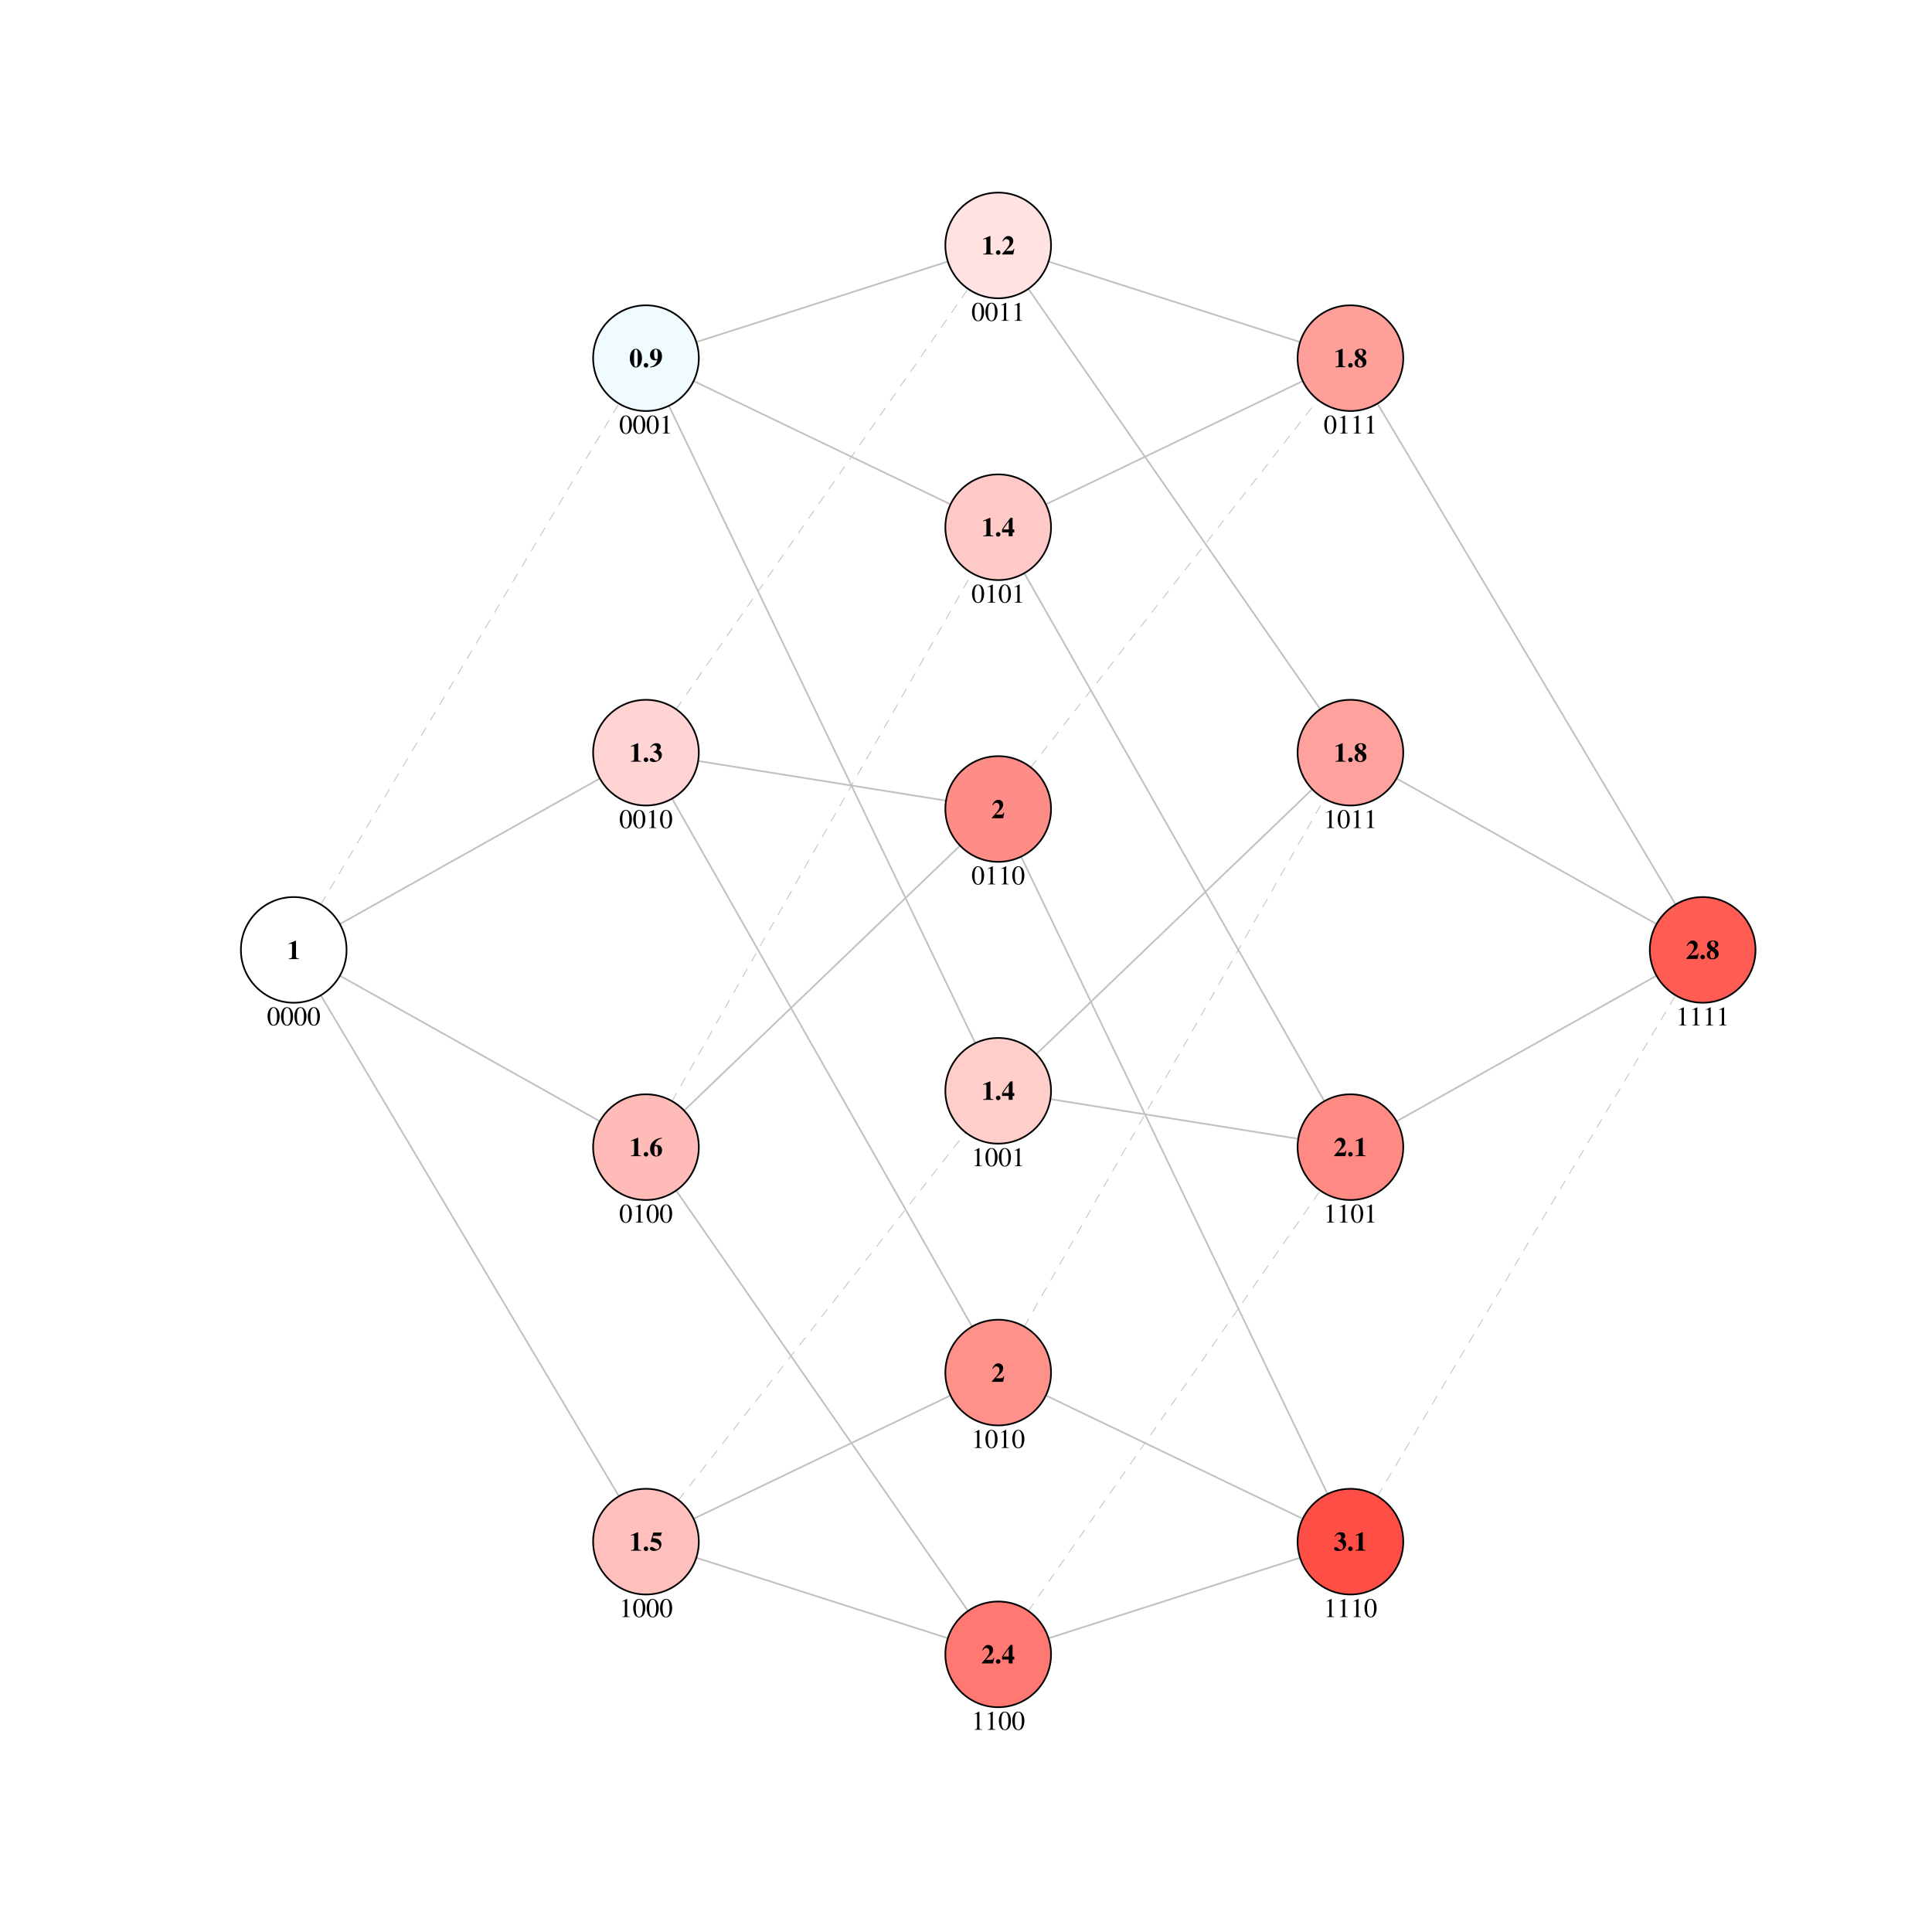
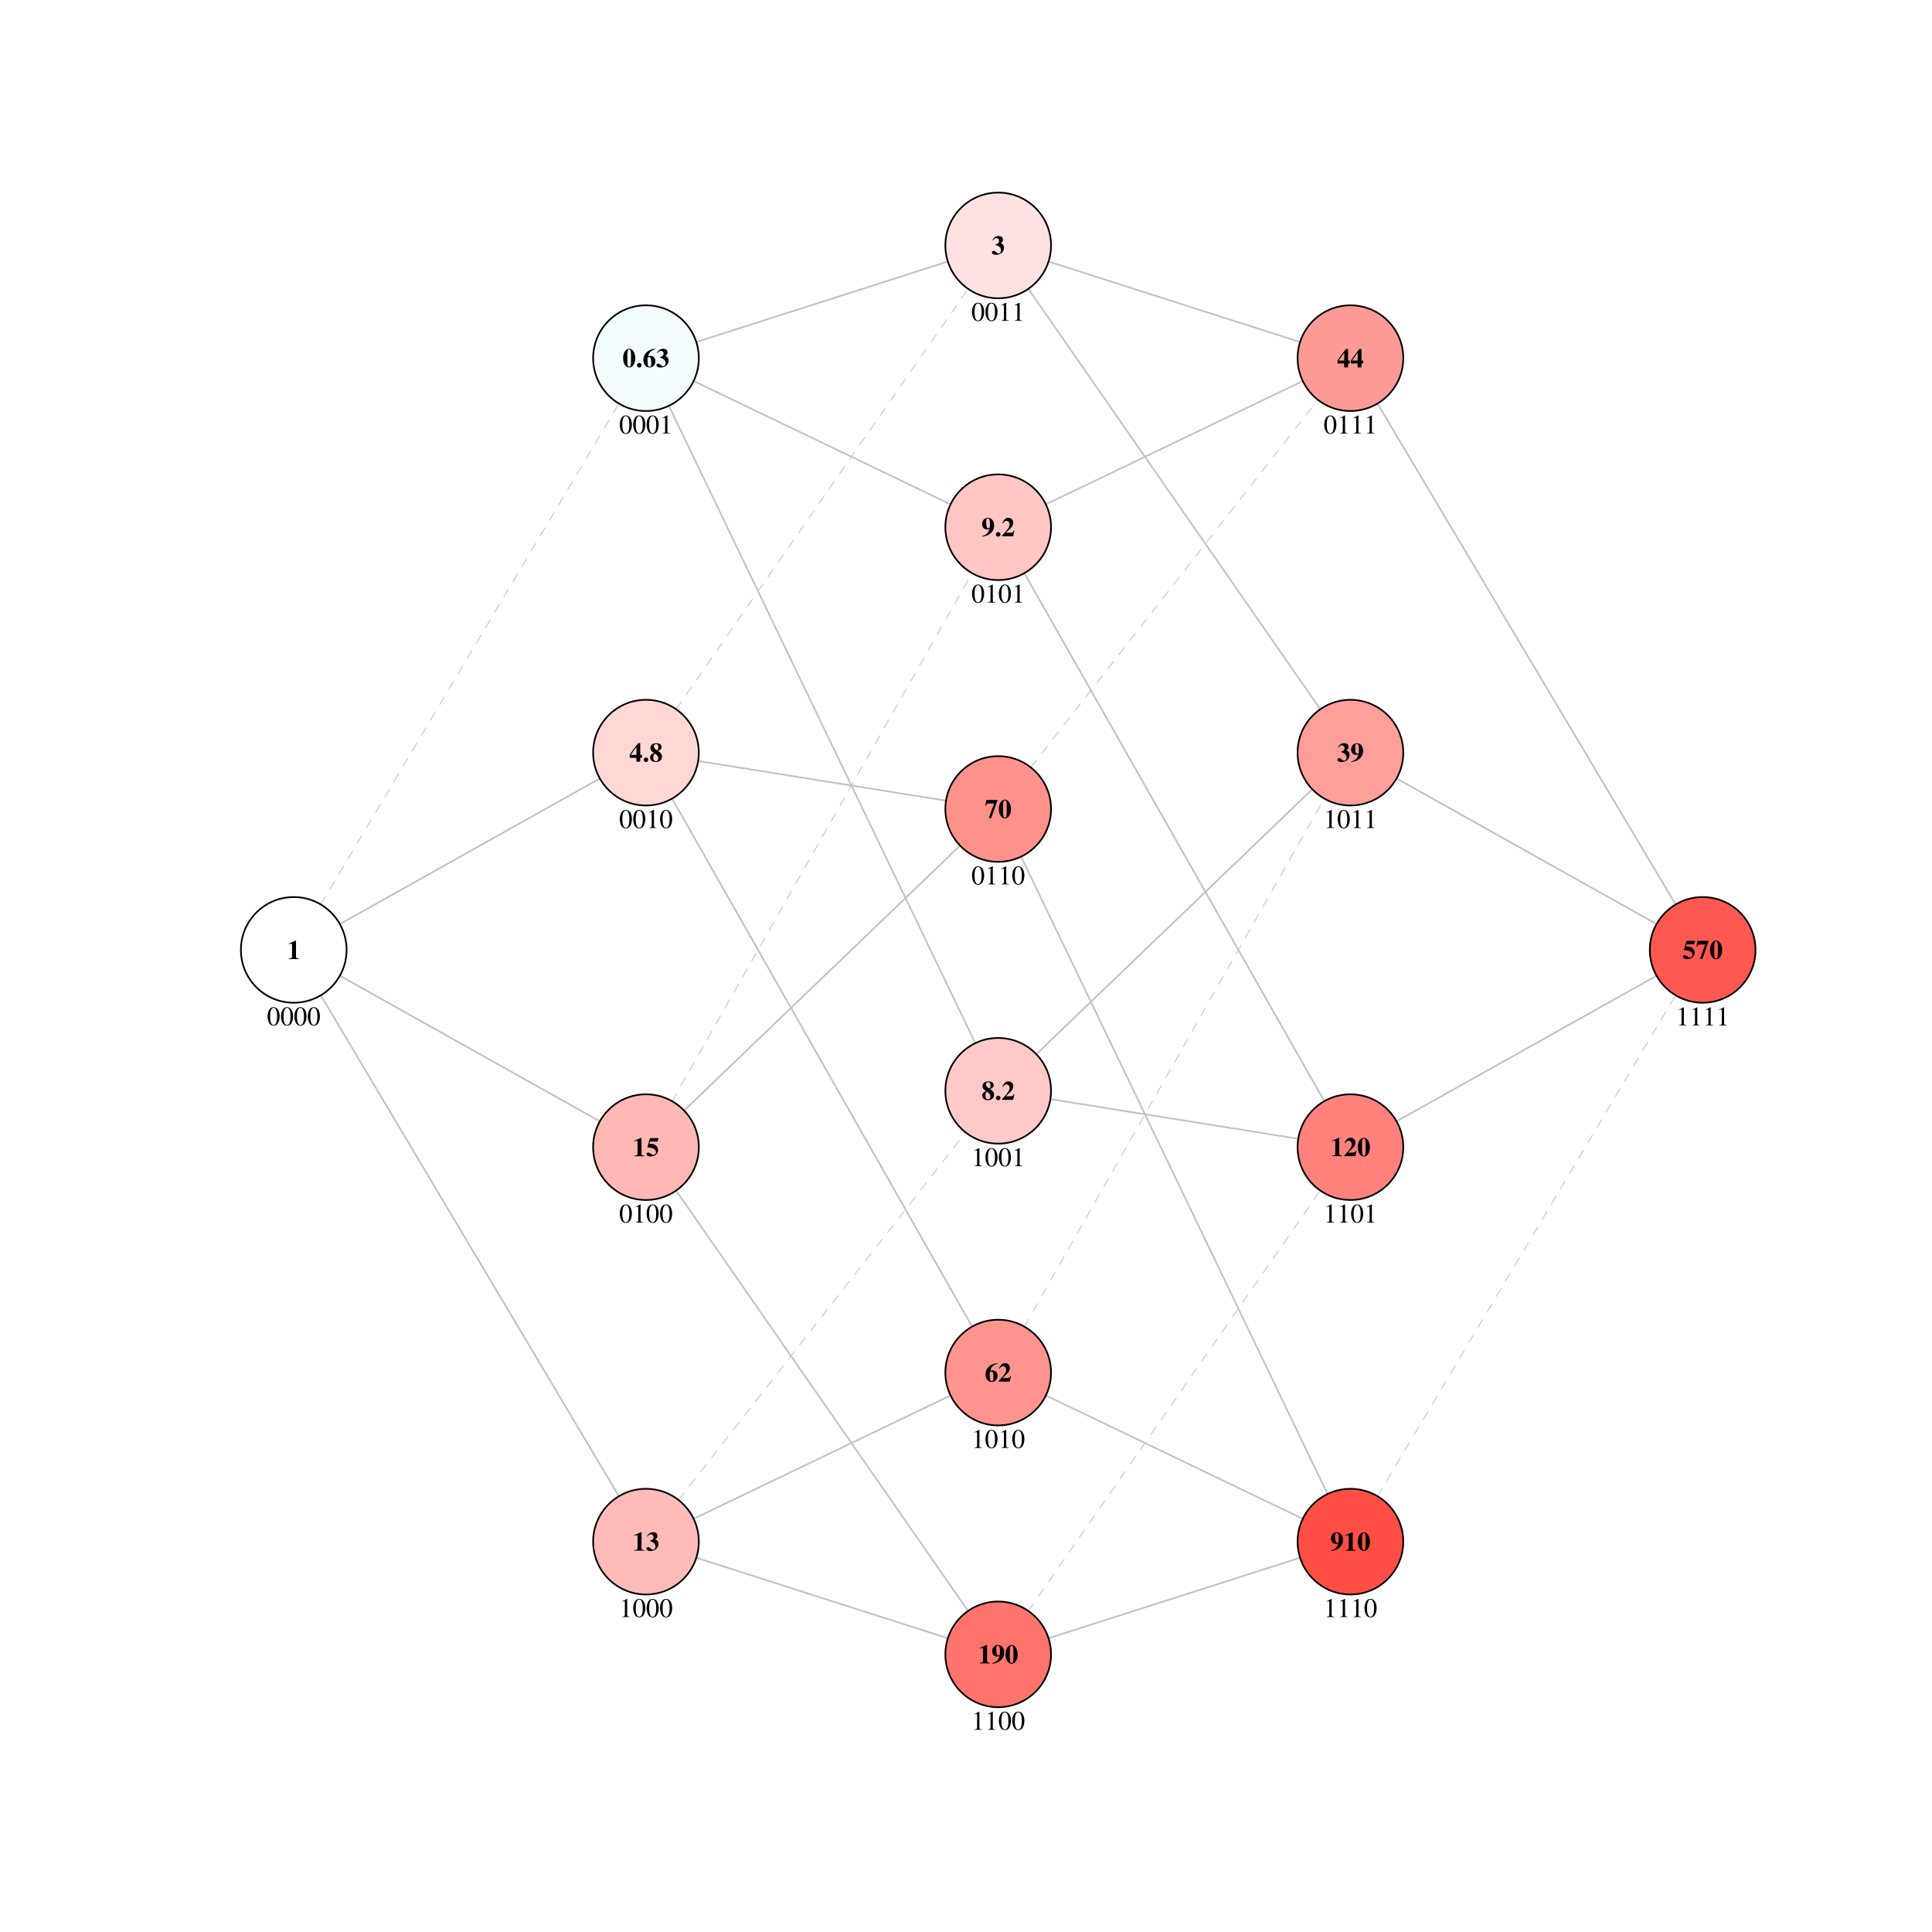
<svg xmlns="http://www.w3.org/2000/svg" class="svglite" width="864.00pt" height="864.00pt" viewBox="0 0 864.00 864.00">
  <defs>
    <style type="text/css">
    .svglite line, .svglite polyline, .svglite polygon, .svglite path, .svglite rect, .svglite circle {
      fill: none;
      stroke: #000000;
      stroke-linecap: round;
      stroke-linejoin: round;
      stroke-miterlimit: 10.00;
    }
  </style>
  </defs>
  <rect width="100%" height="100%" style="stroke: none; fill: #FFFFFF;" />
  <defs>
    <clipPath id="cpMC4wMHw4NjQuMDB8MC4wMHw4NjQuMDA=">
      <rect x="0.00" y="0.00" width="864.00" height="864.00" />
    </clipPath>
  </defs>
  <g clip-path="url(#cpMC4wMHw4NjQuMDB8MC4wMHw4NjQuMDA=)">
</g>
  <defs>
    <clipPath id="cpNTkuMDR8ODMzLjc2fDU5LjA0fDc5MC41Ng==">
      <rect x="59.04" y="59.04" width="774.72" height="731.52" />
    </clipPath>
  </defs>
  <g clip-path="url(#cpNTkuMDR8ODMzLjc2fDU5LjA0fDc5MC41Ng==)">
    <line x1="143.45" y1="404.50" x2="276.80" y2="180.47" style="stroke-width: 0.38; stroke: #C1C1C1; stroke-dasharray: 4.00,4.00;" />
    <line x1="151.98" y1="413.26" x2="268.27" y2="348.13" style="stroke-width: 0.75; stroke: #C1C1C1;" />
    <line x1="151.98" y1="436.34" x2="268.27" y2="501.47" style="stroke-width: 0.75; stroke: #C1C1C1;" />
    <line x1="143.45" y1="445.10" x2="276.80" y2="669.13" style="stroke-width: 0.75; stroke: #C1C1C1;" />
    <line x1="311.38" y1="152.97" x2="423.90" y2="116.96" style="stroke-width: 0.75; stroke: #C1C1C1;" />
    <line x1="310.18" y1="170.39" x2="425.10" y2="225.55" style="stroke-width: 0.75; stroke: #C1C1C1;" />
    <line x1="299.12" y1="181.46" x2="436.16" y2="466.51" style="stroke-width: 0.75; stroke: #C1C1C1;" />
    <line x1="302.36" y1="317.18" x2="432.92" y2="129.17" style="stroke-width: 0.38; stroke: #C1C1C1; stroke-dasharray: 4.00,4.00;" />
    <line x1="312.21" y1="340.32" x2="423.07" y2="358.06" style="stroke-width: 0.75; stroke: #C1C1C1;" />
    <line x1="300.55" y1="357.13" x2="434.73" y2="593.28" style="stroke-width: 0.75; stroke: #C1C1C1;" />
    <line x1="300.55" y1="492.47" x2="434.73" y2="256.32" style="stroke-width: 0.38; stroke: #C1C1C1; stroke-dasharray: 4.00,4.00;" />
    <line x1="305.93" y1="496.65" x2="429.36" y2="378.16" style="stroke-width: 0.75; stroke: #C1C1C1;" />
    <line x1="302.36" y1="532.42" x2="432.92" y2="720.43" style="stroke-width: 0.75; stroke: #C1C1C1;" />
    <line x1="303.43" y1="670.81" x2="431.85" y2="506.43" style="stroke-width: 0.38; stroke: #C1C1C1; stroke-dasharray: 4.00,4.00;" />
    <line x1="310.18" y1="679.21" x2="425.10" y2="624.05" style="stroke-width: 0.75; stroke: #C1C1C1;" />
    <line x1="311.38" y1="696.63" x2="423.90" y2="732.64" style="stroke-width: 0.75; stroke: #C1C1C1;" />
    <line x1="468.90" y1="116.96" x2="581.42" y2="152.97" style="stroke-width: 0.75; stroke: #C1C1C1;" />
    <line x1="459.88" y1="129.17" x2="590.44" y2="317.18" style="stroke-width: 0.75; stroke: #C1C1C1;" />
    <line x1="467.70" y1="225.55" x2="582.62" y2="170.39" style="stroke-width: 0.75; stroke: #C1C1C1;" />
    <line x1="458.07" y1="256.32" x2="592.25" y2="492.47" style="stroke-width: 0.75; stroke: #C1C1C1;" />
    <line x1="460.95" y1="343.17" x2="589.37" y2="178.79" style="stroke-width: 0.38; stroke: #C1C1C1; stroke-dasharray: 4.00,4.00;" />
    <line x1="456.64" y1="383.09" x2="593.68" y2="668.14" style="stroke-width: 0.75; stroke: #C1C1C1;" />
    <line x1="463.44" y1="471.44" x2="586.87" y2="352.95" style="stroke-width: 0.75; stroke: #C1C1C1;" />
    <line x1="469.73" y1="491.54" x2="580.59" y2="509.28" style="stroke-width: 0.75; stroke: #C1C1C1;" />
    <line x1="458.07" y1="593.28" x2="592.25" y2="357.13" style="stroke-width: 0.38; stroke: #C1C1C1; stroke-dasharray: 4.00,4.00;" />
    <line x1="467.70" y1="624.05" x2="582.62" y2="679.21" style="stroke-width: 0.75; stroke: #C1C1C1;" />
    <line x1="459.88" y1="720.43" x2="590.44" y2="532.42" style="stroke-width: 0.38; stroke: #C1C1C1; stroke-dasharray: 4.00,4.00;" />
    <line x1="468.90" y1="732.64" x2="581.42" y2="696.63" style="stroke-width: 0.75; stroke: #C1C1C1;" />
    <line x1="616.00" y1="180.47" x2="749.35" y2="404.50" style="stroke-width: 0.75; stroke: #C1C1C1;" />
    <line x1="624.53" y1="348.13" x2="740.82" y2="413.26" style="stroke-width: 0.75; stroke: #C1C1C1;" />
    <line x1="624.53" y1="501.47" x2="740.82" y2="436.34" style="stroke-width: 0.75; stroke: #C1C1C1;" />
    <line x1="616.00" y1="669.13" x2="749.35" y2="445.10" style="stroke-width: 0.38; stroke: #C1C1C1; stroke-dasharray: 4.00,4.00;" />
    <circle cx="131.36" cy="424.80" r="23.63" style="stroke-width: 0.75; fill: #FFFFFF;" />
-     <circle cx="288.88" cy="160.17" r="23.63" style="stroke-width: 0.75; fill: #F0FBFF;" />
-     <circle cx="288.88" cy="336.59" r="23.63" style="stroke-width: 0.75; fill: #FFD4D2;" />
-     <circle cx="288.88" cy="513.01" r="23.63" style="stroke-width: 0.75; fill: #FFBBB8;" />
-     <circle cx="288.88" cy="689.43" r="23.63" style="stroke-width: 0.75; fill: #FFBFBC;" />
+     <circle cx="288.88" cy="160.17" r="23.63" style="stroke-width: 0.75; fill: #F3FCFF;" />
+     <circle cx="288.88" cy="336.59" r="23.63" style="stroke-width: 0.75; fill: #FFD8D6;" />
+     <circle cx="288.88" cy="513.01" r="23.63" style="stroke-width: 0.75; fill: #FFB8B4;" />
+     <circle cx="288.88" cy="689.43" r="23.63" style="stroke-width: 0.75; fill: #FFBBB8;" />
    <circle cx="446.40" cy="109.76" r="23.63" style="stroke-width: 0.75; fill: #FFE2E1;" />
-     <circle cx="446.40" cy="235.78" r="23.63" style="stroke-width: 0.75; fill: #FFC9C7;" />
-     <circle cx="446.40" cy="361.79" r="23.63" style="stroke-width: 0.75; fill: #FF8D87;" />
-     <circle cx="446.40" cy="487.81" r="23.63" style="stroke-width: 0.75; fill: #FFCDCA;" />
-     <circle cx="446.40" cy="613.82" r="23.63" style="stroke-width: 0.75; fill: #FF918B;" />
-     <circle cx="446.40" cy="739.84" r="23.63" style="stroke-width: 0.75; fill: #FF7871;" />
-     <circle cx="603.92" cy="160.17" r="23.63" style="stroke-width: 0.75; fill: #FF9F9A;" />
-     <circle cx="603.92" cy="336.59" r="23.63" style="stroke-width: 0.75; fill: #FFA29E;" />
-     <circle cx="603.92" cy="513.01" r="23.63" style="stroke-width: 0.75; fill: #FF8A84;" />
+     <circle cx="446.40" cy="235.78" r="23.63" style="stroke-width: 0.75; fill: #FFC6C3;" />
+     <circle cx="446.40" cy="361.79" r="23.63" style="stroke-width: 0.75; fill: #FF918B;" />
+     <circle cx="446.40" cy="487.81" r="23.63" style="stroke-width: 0.75; fill: #FFC9C7;" />
+     <circle cx="446.40" cy="613.82" r="23.63" style="stroke-width: 0.75; fill: #FF948F;" />
+     <circle cx="446.40" cy="739.84" r="23.63" style="stroke-width: 0.75; fill: #FF746D;" />
+     <circle cx="603.92" cy="160.17" r="23.63" style="stroke-width: 0.75; fill: #FF9B96;" />
+     <circle cx="603.92" cy="336.59" r="23.63" style="stroke-width: 0.75; fill: #FF9F9A;" />
+     <circle cx="603.92" cy="513.01" r="23.63" style="stroke-width: 0.75; fill: #FF837C;" />
    <circle cx="603.92" cy="689.43" r="23.63" style="stroke-width: 0.75; fill: #FF4E45;" />
-     <circle cx="761.44" cy="424.80" r="23.63" style="stroke-width: 0.75; fill: #FF5C53;" />
+     <circle cx="761.44" cy="424.80" r="23.63" style="stroke-width: 0.75; fill: #FF5850;" />
  </g>
  <g clip-path="url(#cpMC4wMHw4NjQuMDB8MC4wMHw4NjQuMDA=)">
    <text x="131.36" y="428.92" text-anchor="middle" style="font-size: 12.00px; font-weight: bold; font-family: Times;" textLength="6.00px" lengthAdjust="spacingAndGlyphs">1</text>
-     <text x="288.88" y="164.21" text-anchor="middle" style="font-size: 12.00px; font-weight: bold; font-family: Times;" textLength="15.00px" lengthAdjust="spacingAndGlyphs">0.9</text>
-     <text x="288.88" y="340.62" text-anchor="middle" style="font-size: 12.00px; font-weight: bold; font-family: Times;" textLength="15.00px" lengthAdjust="spacingAndGlyphs">1.3</text>
-     <text x="288.88" y="517.05" text-anchor="middle" style="font-size: 12.00px; font-weight: bold; font-family: Times;" textLength="15.00px" lengthAdjust="spacingAndGlyphs">1.6</text>
-     <text x="288.88" y="693.47" text-anchor="middle" style="font-size: 12.00px; font-weight: bold; font-family: Times;" textLength="15.00px" lengthAdjust="spacingAndGlyphs">1.5</text>
-     <text x="446.40" y="113.80" text-anchor="middle" style="font-size: 12.00px; font-weight: bold; font-family: Times;" textLength="15.00px" lengthAdjust="spacingAndGlyphs">1.2</text>
-     <text x="446.40" y="239.82" text-anchor="middle" style="font-size: 12.00px; font-weight: bold; font-family: Times;" textLength="15.00px" lengthAdjust="spacingAndGlyphs">1.4</text>
-     <text x="446.40" y="365.91" text-anchor="middle" style="font-size: 12.00px; font-weight: bold; font-family: Times;" textLength="6.00px" lengthAdjust="spacingAndGlyphs">2</text>
-     <text x="446.40" y="491.85" text-anchor="middle" style="font-size: 12.00px; font-weight: bold; font-family: Times;" textLength="15.00px" lengthAdjust="spacingAndGlyphs">1.4</text>
-     <text x="446.40" y="617.95" text-anchor="middle" style="font-size: 12.00px; font-weight: bold; font-family: Times;" textLength="6.00px" lengthAdjust="spacingAndGlyphs">2</text>
-     <text x="446.40" y="743.88" text-anchor="middle" style="font-size: 12.00px; font-weight: bold; font-family: Times;" textLength="15.00px" lengthAdjust="spacingAndGlyphs">2.4</text>
-     <text x="603.92" y="164.21" text-anchor="middle" style="font-size: 12.00px; font-weight: bold; font-family: Times;" textLength="15.00px" lengthAdjust="spacingAndGlyphs">1.8</text>
-     <text x="603.92" y="340.63" text-anchor="middle" style="font-size: 12.00px; font-weight: bold; font-family: Times;" textLength="15.00px" lengthAdjust="spacingAndGlyphs">1.8</text>
-     <text x="603.92" y="517.05" text-anchor="middle" style="font-size: 12.00px; font-weight: bold; font-family: Times;" textLength="15.00px" lengthAdjust="spacingAndGlyphs">2.1</text>
-     <text x="603.92" y="693.46" text-anchor="middle" style="font-size: 12.00px; font-weight: bold; font-family: Times;" textLength="15.00px" lengthAdjust="spacingAndGlyphs">3.1</text>
-     <text x="761.44" y="428.84" text-anchor="middle" style="font-size: 12.00px; font-weight: bold; font-family: Times;" textLength="15.00px" lengthAdjust="spacingAndGlyphs">2.8</text>
+     <text x="288.88" y="164.20" text-anchor="middle" style="font-size: 12.00px; font-weight: bold; font-family: Times;" textLength="21.00px" lengthAdjust="spacingAndGlyphs">0.63</text>
+     <text x="288.88" y="340.63" text-anchor="middle" style="font-size: 12.00px; font-weight: bold; font-family: Times;" textLength="15.00px" lengthAdjust="spacingAndGlyphs">4.8</text>
+     <text x="288.88" y="517.08" text-anchor="middle" style="font-size: 12.00px; font-weight: bold; font-family: Times;" textLength="12.00px" lengthAdjust="spacingAndGlyphs">15</text>
+     <text x="288.88" y="693.46" text-anchor="middle" style="font-size: 12.00px; font-weight: bold; font-family: Times;" textLength="12.00px" lengthAdjust="spacingAndGlyphs">13</text>
+     <text x="446.40" y="113.79" text-anchor="middle" style="font-size: 12.00px; font-weight: bold; font-family: Times;" textLength="6.00px" lengthAdjust="spacingAndGlyphs">3</text>
+     <text x="446.40" y="239.82" text-anchor="middle" style="font-size: 12.00px; font-weight: bold; font-family: Times;" textLength="15.00px" lengthAdjust="spacingAndGlyphs">9.2</text>
+     <text x="446.40" y="365.83" text-anchor="middle" style="font-size: 12.00px; font-weight: bold; font-family: Times;" textLength="12.00px" lengthAdjust="spacingAndGlyphs">70</text>
+     <text x="446.40" y="491.85" text-anchor="middle" style="font-size: 12.00px; font-weight: bold; font-family: Times;" textLength="15.00px" lengthAdjust="spacingAndGlyphs">8.2</text>
+     <text x="446.40" y="617.86" text-anchor="middle" style="font-size: 12.00px; font-weight: bold; font-family: Times;" textLength="12.00px" lengthAdjust="spacingAndGlyphs">62</text>
+     <text x="446.40" y="743.88" text-anchor="middle" style="font-size: 12.00px; font-weight: bold; font-family: Times;" textLength="17.99px" lengthAdjust="spacingAndGlyphs">190</text>
+     <text x="603.92" y="164.29" text-anchor="middle" style="font-size: 12.00px; font-weight: bold; font-family: Times;" textLength="12.00px" lengthAdjust="spacingAndGlyphs">44</text>
+     <text x="603.92" y="340.62" text-anchor="middle" style="font-size: 12.00px; font-weight: bold; font-family: Times;" textLength="12.00px" lengthAdjust="spacingAndGlyphs">39</text>
+     <text x="603.92" y="517.05" text-anchor="middle" style="font-size: 12.00px; font-weight: bold; font-family: Times;" textLength="17.99px" lengthAdjust="spacingAndGlyphs">120</text>
+     <text x="603.92" y="693.47" text-anchor="middle" style="font-size: 12.00px; font-weight: bold; font-family: Times;" textLength="17.99px" lengthAdjust="spacingAndGlyphs">910</text>
+     <text x="761.44" y="428.84" text-anchor="middle" style="font-size: 12.00px; font-weight: bold; font-family: Times;" textLength="17.99px" lengthAdjust="spacingAndGlyphs">570</text>
    <text x="131.36" y="458.52" text-anchor="middle" style="font-size: 12.00px; font-family: Times;" textLength="23.99px" lengthAdjust="spacingAndGlyphs">0000</text>
    <text x="288.88" y="193.89" text-anchor="middle" style="font-size: 12.00px; font-family: Times;" textLength="23.99px" lengthAdjust="spacingAndGlyphs">0001</text>
    <text x="288.88" y="370.31" text-anchor="middle" style="font-size: 12.00px; font-family: Times;" textLength="23.99px" lengthAdjust="spacingAndGlyphs">0010</text>
    <text x="288.88" y="546.73" text-anchor="middle" style="font-size: 12.00px; font-family: Times;" textLength="23.99px" lengthAdjust="spacingAndGlyphs">0100</text>
    <text x="288.88" y="723.15" text-anchor="middle" style="font-size: 12.00px; font-family: Times;" textLength="23.99px" lengthAdjust="spacingAndGlyphs">1000</text>
    <text x="446.40" y="143.48" text-anchor="middle" style="font-size: 12.00px; font-family: Times;" textLength="23.99px" lengthAdjust="spacingAndGlyphs">0011</text>
    <text x="446.40" y="269.50" text-anchor="middle" style="font-size: 12.00px; font-family: Times;" textLength="23.99px" lengthAdjust="spacingAndGlyphs">0101</text>
    <text x="446.40" y="395.51" text-anchor="middle" style="font-size: 12.00px; font-family: Times;" textLength="23.99px" lengthAdjust="spacingAndGlyphs">0110</text>
    <text x="446.40" y="521.53" text-anchor="middle" style="font-size: 12.00px; font-family: Times;" textLength="23.99px" lengthAdjust="spacingAndGlyphs">1001</text>
    <text x="446.40" y="647.54" text-anchor="middle" style="font-size: 12.00px; font-family: Times;" textLength="23.99px" lengthAdjust="spacingAndGlyphs">1010</text>
    <text x="446.40" y="773.56" text-anchor="middle" style="font-size: 12.00px; font-family: Times;" textLength="23.99px" lengthAdjust="spacingAndGlyphs">1100</text>
    <text x="603.92" y="193.89" text-anchor="middle" style="font-size: 12.00px; font-family: Times;" textLength="23.99px" lengthAdjust="spacingAndGlyphs">0111</text>
    <text x="603.92" y="370.31" text-anchor="middle" style="font-size: 12.00px; font-family: Times;" textLength="23.99px" lengthAdjust="spacingAndGlyphs">1011</text>
    <text x="603.92" y="546.73" text-anchor="middle" style="font-size: 12.00px; font-family: Times;" textLength="23.99px" lengthAdjust="spacingAndGlyphs">1101</text>
    <text x="603.92" y="723.15" text-anchor="middle" style="font-size: 12.00px; font-family: Times;" textLength="23.99px" lengthAdjust="spacingAndGlyphs">1110</text>
    <text x="761.44" y="458.57" text-anchor="middle" style="font-size: 12.00px; font-family: Times;" textLength="23.99px" lengthAdjust="spacingAndGlyphs">1111</text>
  </g>
</svg>
